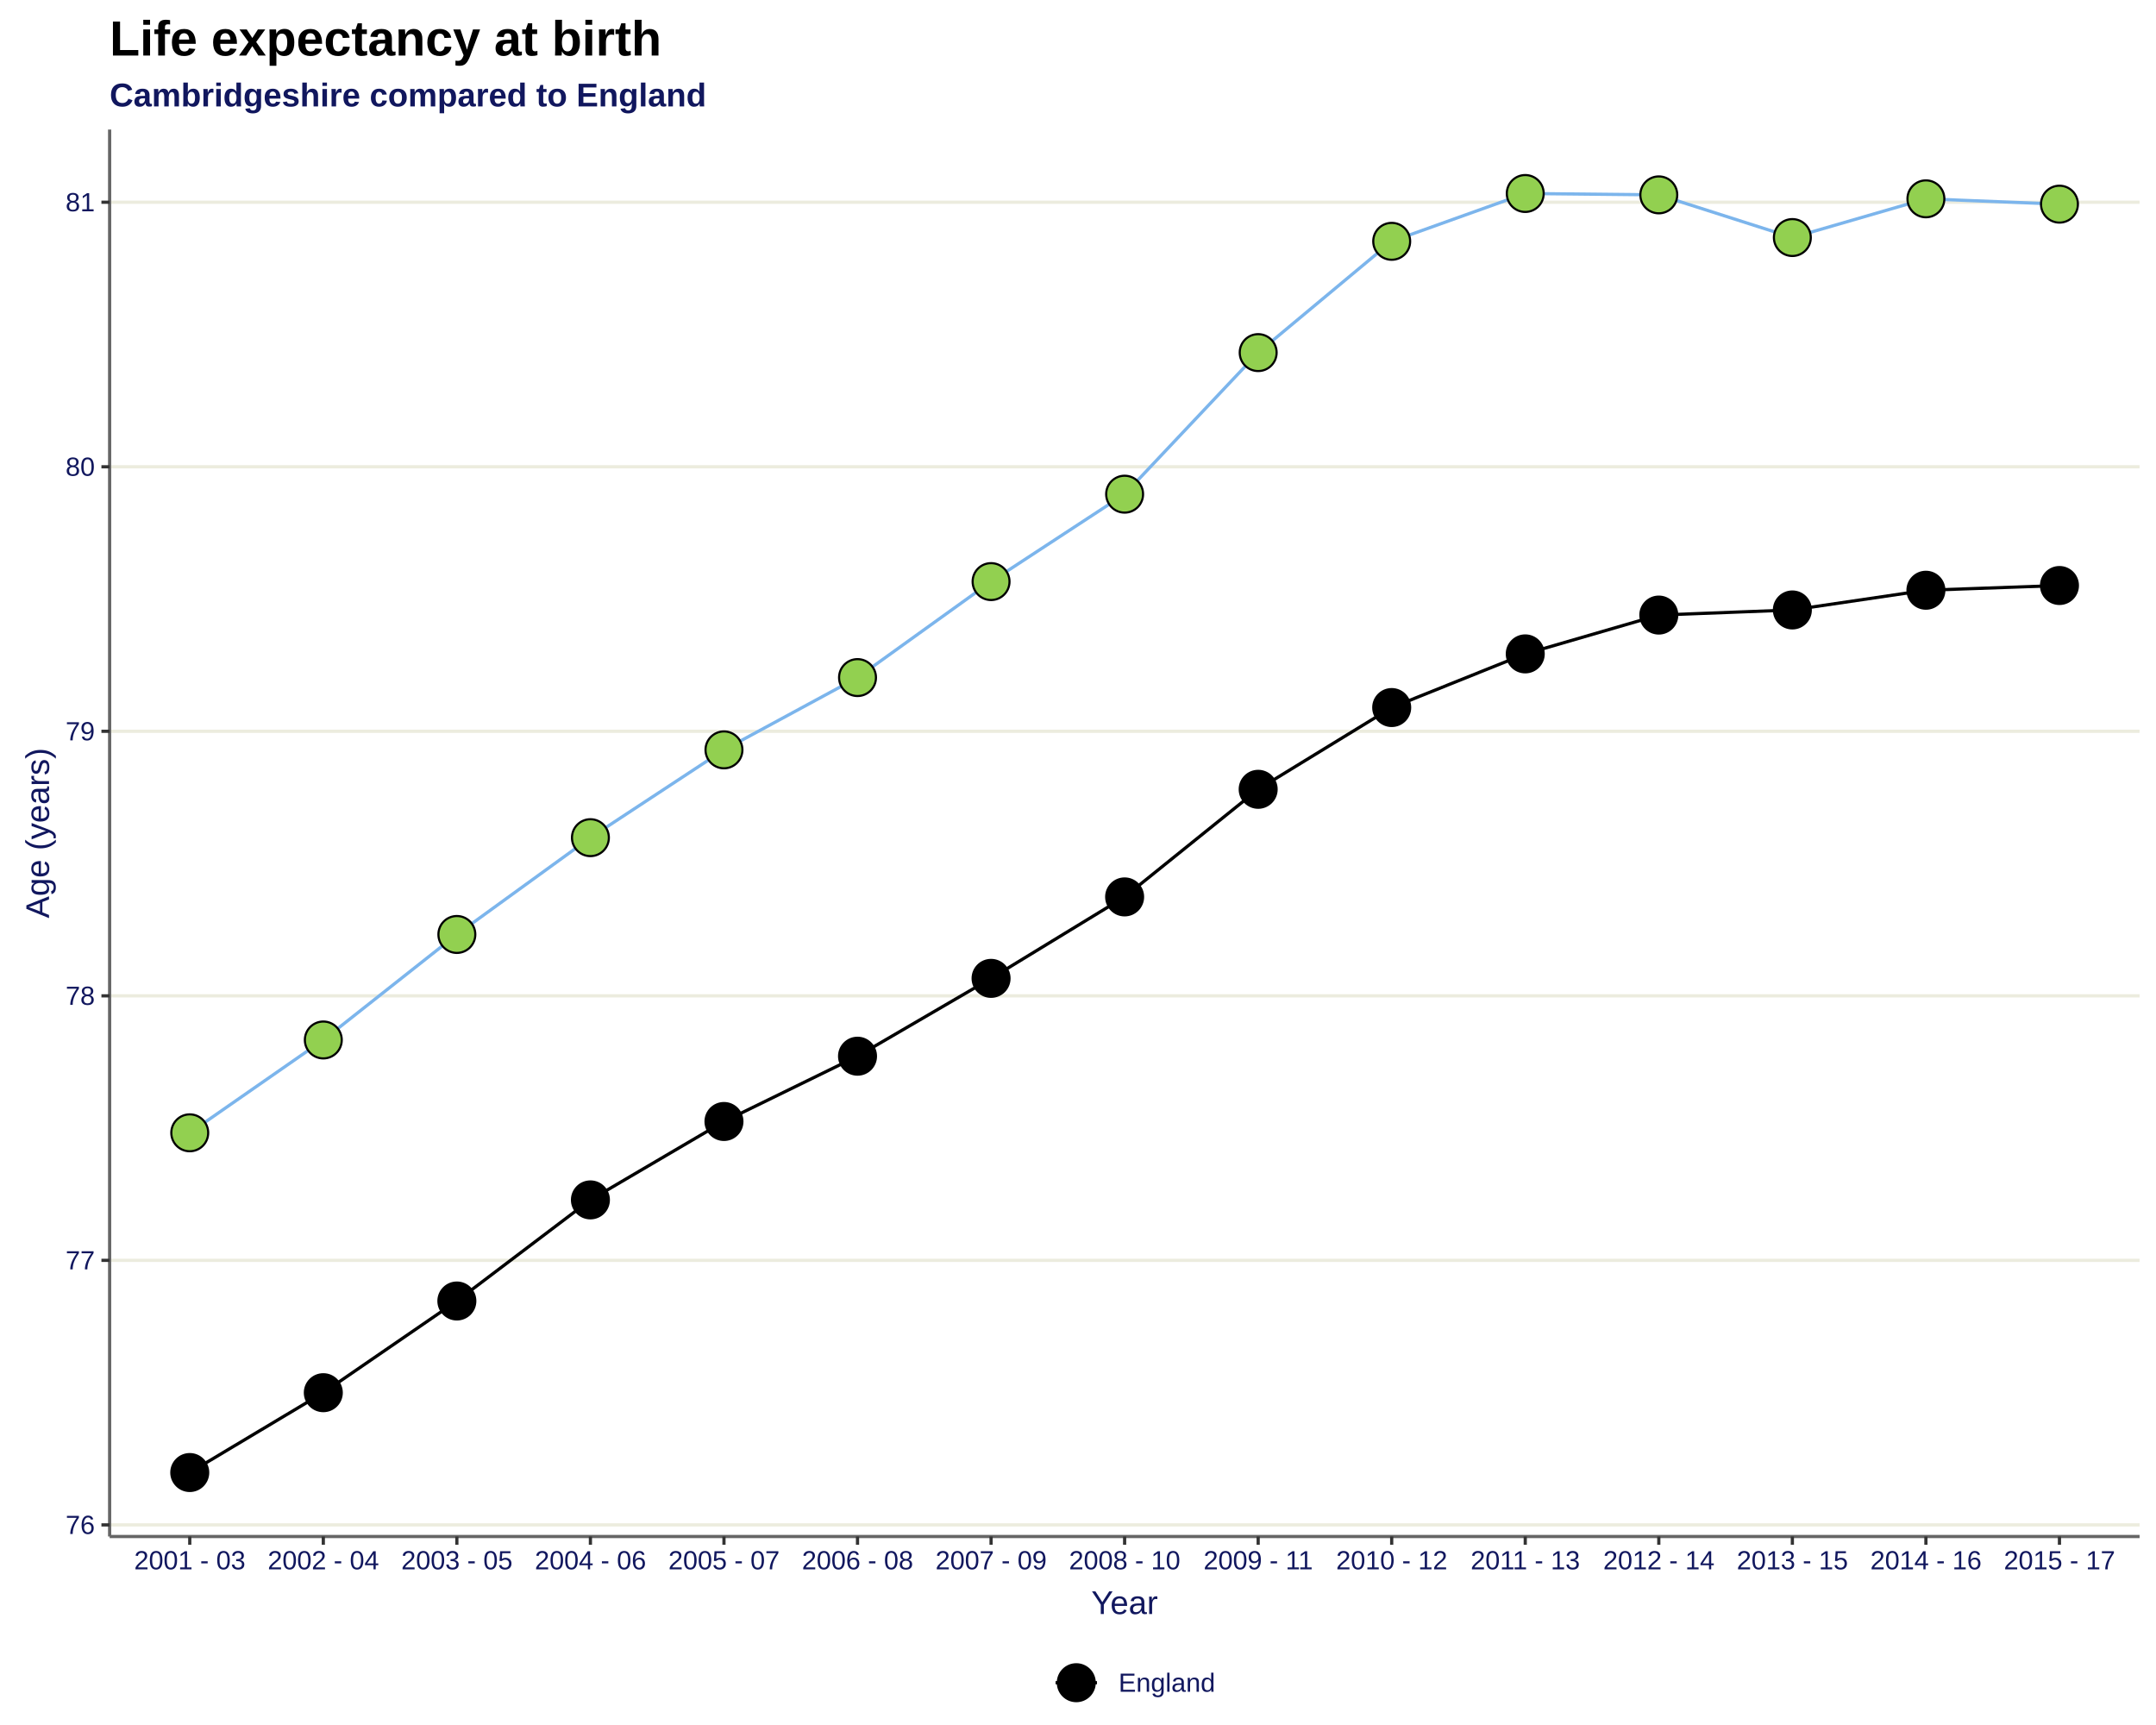
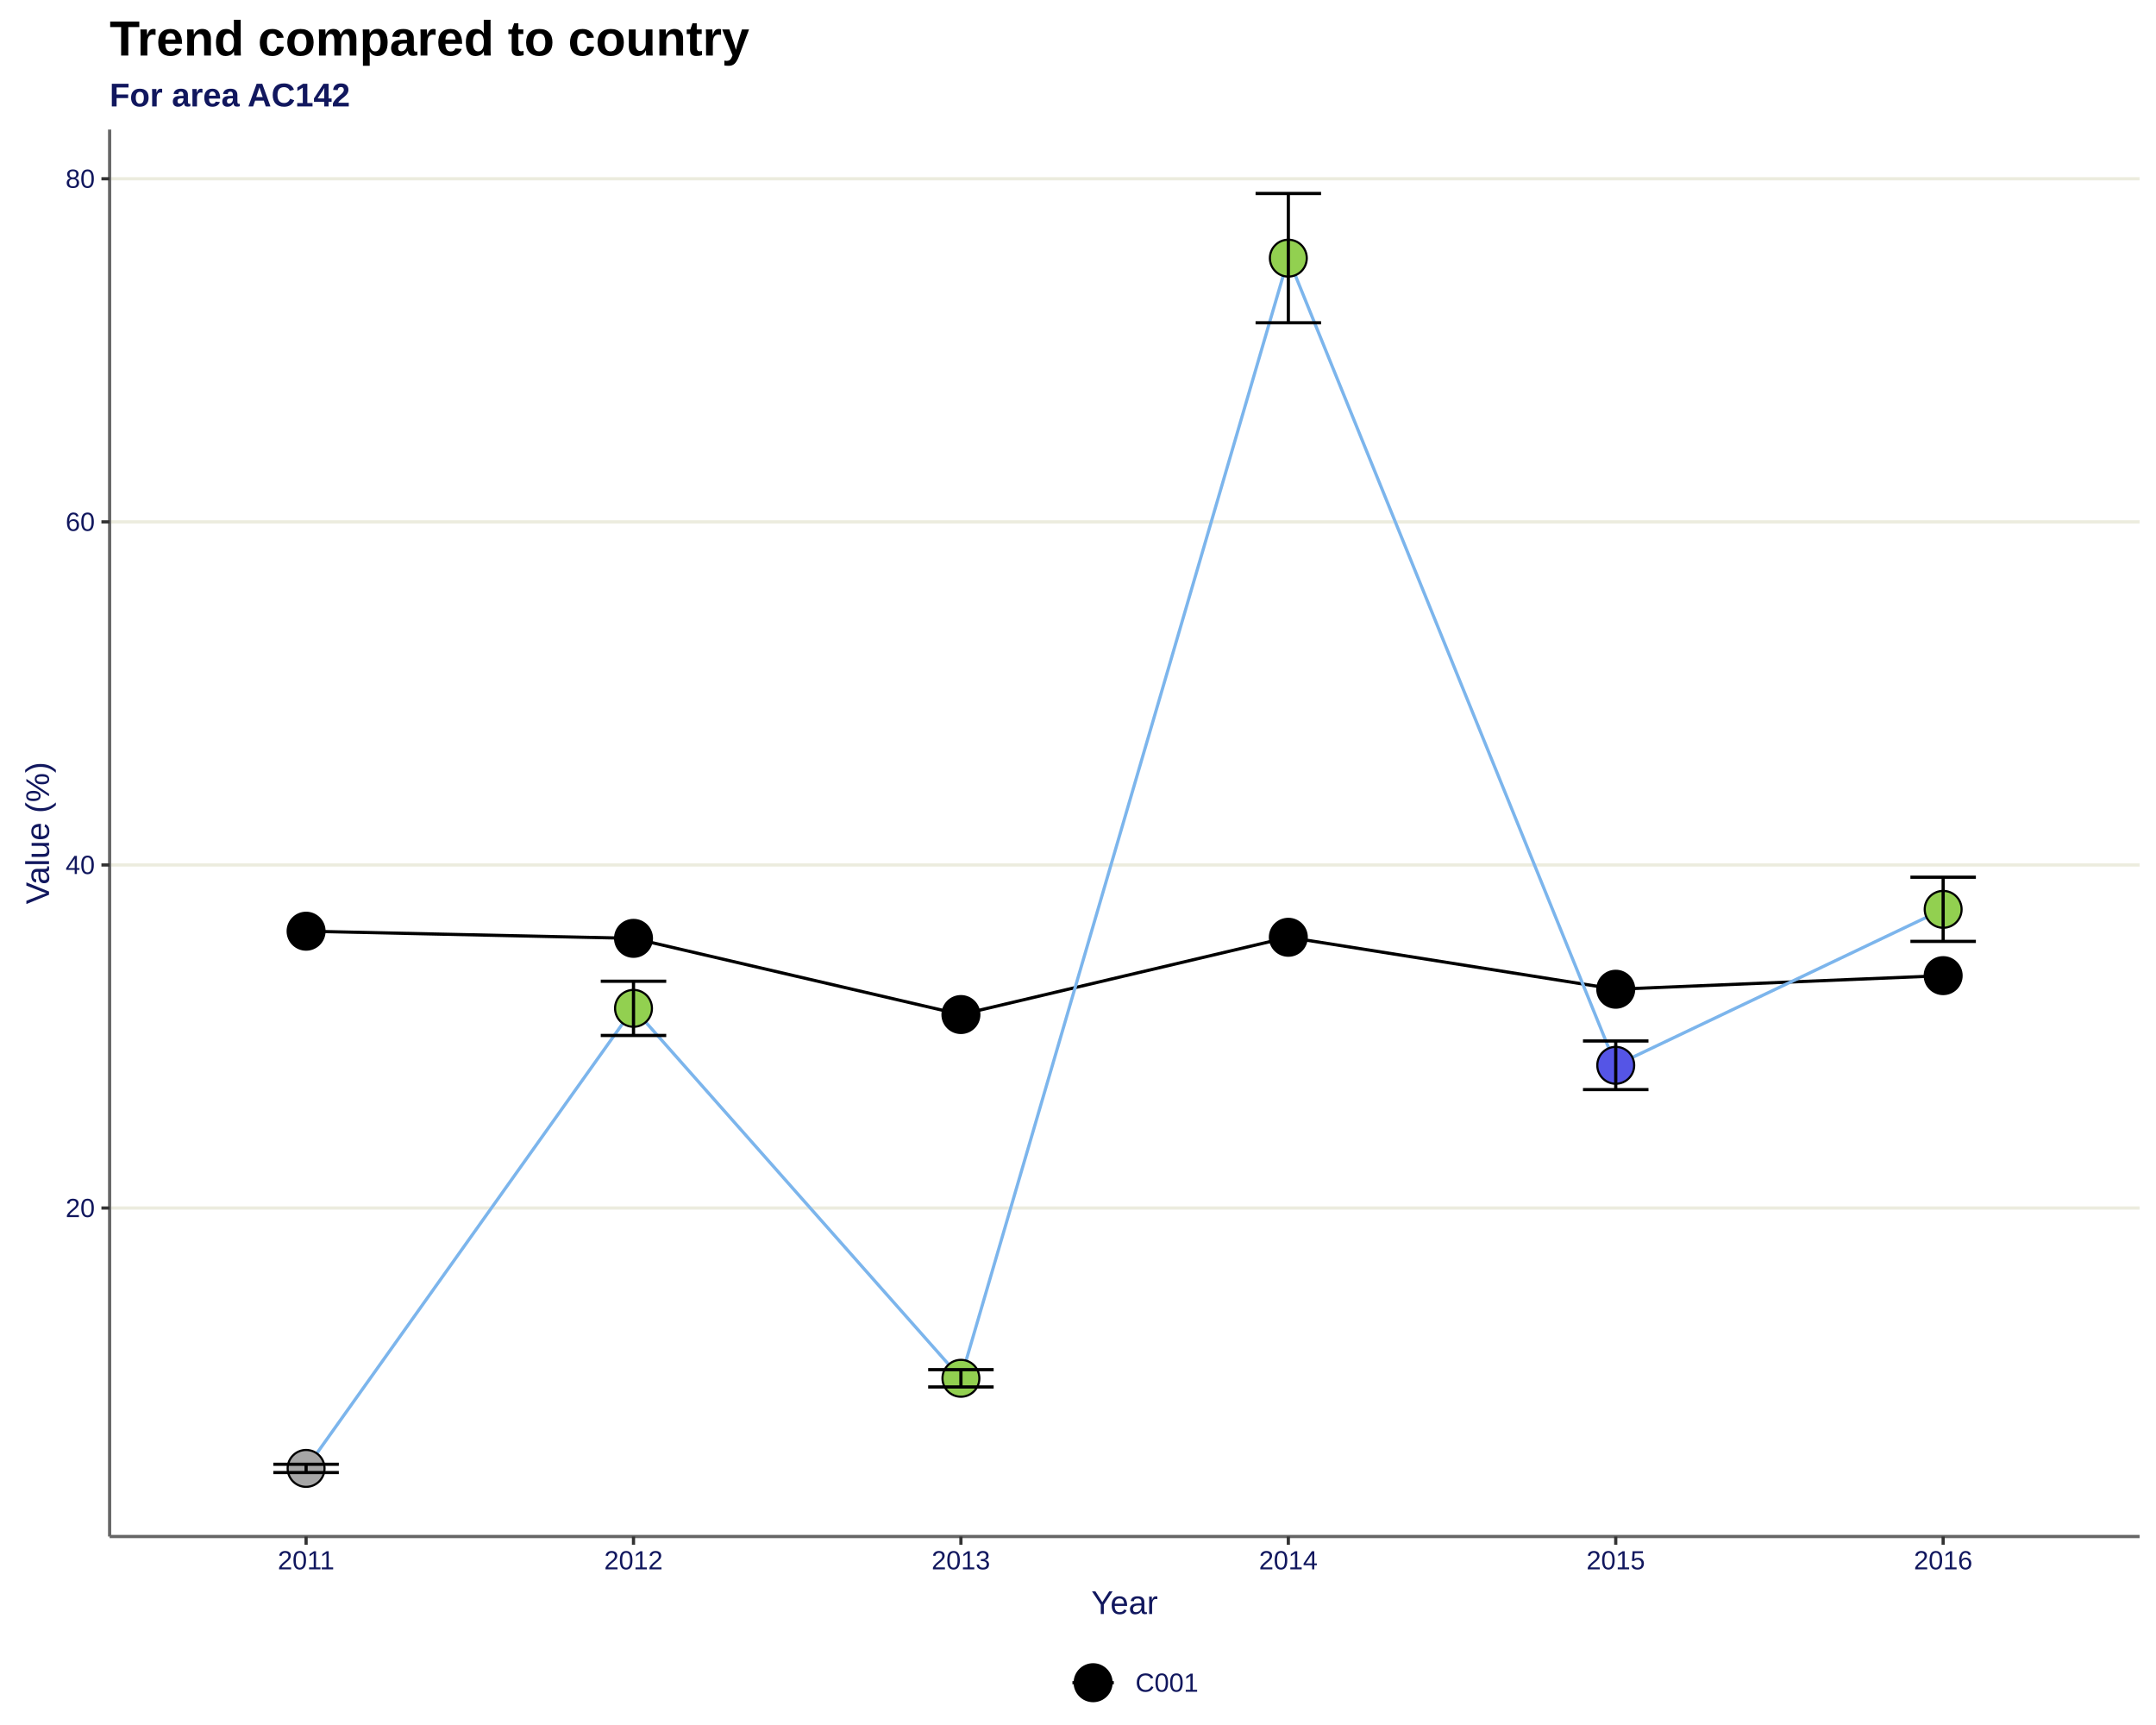
<svg xmlns="http://www.w3.org/2000/svg" viewBox="0 0 720.00 576.00">
  <defs>
    <style type="text/css">
    line, polyline, polygon, path, rect, circle {
      fill: none;
      stroke: #000000;
      stroke-linecap: round;
      stroke-linejoin: round;
      stroke-miterlimit: 10.00;
    }
  </style>
  </defs>
  <rect width="100%" height="100%" style="stroke: none; fill: #FFFFFF;" />
  <defs>
    <clipPath id="cpMzYuNjF8NzE0LjUyfDUxMy4wNnw0My4yNg==">
      <rect x="36.61" y="43.26" width="677.91" height="469.80" />
    </clipPath>
  </defs>
-   <polyline points="36.61,509.18 714.52,509.18 " style="stroke-width: 1.07; stroke: #ECECDE; stroke-linecap: butt;" clip-path="url(#cpMzYuNjF8NzE0LjUyfDUxMy4wNnw0My4yNg==)" />
-   <polyline points="36.61,420.85 714.52,420.85 " style="stroke-width: 1.07; stroke: #ECECDE; stroke-linecap: butt;" clip-path="url(#cpMzYuNjF8NzE0LjUyfDUxMy4wNnw0My4yNg==)" />
-   <polyline points="36.61,332.52 714.52,332.52 " style="stroke-width: 1.07; stroke: #ECECDE; stroke-linecap: butt;" clip-path="url(#cpMzYuNjF8NzE0LjUyfDUxMy4wNnw0My4yNg==)" />
-   <polyline points="36.61,244.19 714.52,244.19 " style="stroke-width: 1.07; stroke: #ECECDE; stroke-linecap: butt;" clip-path="url(#cpMzYuNjF8NzE0LjUyfDUxMy4wNnw0My4yNg==)" />
-   <polyline points="36.61,155.86 714.52,155.86 " style="stroke-width: 1.07; stroke: #ECECDE; stroke-linecap: butt;" clip-path="url(#cpMzYuNjF8NzE0LjUyfDUxMy4wNnw0My4yNg==)" />
-   <polyline points="36.61,67.52 714.52,67.52 " style="stroke-width: 1.07; stroke: #ECECDE; stroke-linecap: butt;" clip-path="url(#cpMzYuNjF8NzE0LjUyfDUxMy4wNnw0My4yNg==)" />
-   <polyline points="63.37,491.70 107.97,465.04 152.57,434.42 197.17,400.66 241.77,374.48 286.37,352.68 330.97,326.69 375.57,299.49 420.17,263.56 464.76,236.26 509.36,218.34 553.96,205.38 598.56,203.67 643.16,197.09 687.76,195.51 " style="stroke-width: 1.07; stroke-linecap: butt;" clip-path="url(#cpMzYuNjF8NzE0LjUyfDUxMy4wNnw0My4yNg==)" />
-   <circle cx="63.37" cy="491.70" r="4.62pt" style="stroke-width: 0.71; fill: #000000;" clip-path="url(#cpMzYuNjF8NzE0LjUyfDUxMy4wNnw0My4yNg==)" />
-   <circle cx="107.97" cy="465.04" r="4.62pt" style="stroke-width: 0.71; fill: #000000;" clip-path="url(#cpMzYuNjF8NzE0LjUyfDUxMy4wNnw0My4yNg==)" />
-   <circle cx="152.57" cy="434.42" r="4.62pt" style="stroke-width: 0.71; fill: #000000;" clip-path="url(#cpMzYuNjF8NzE0LjUyfDUxMy4wNnw0My4yNg==)" />
-   <circle cx="197.17" cy="400.66" r="4.62pt" style="stroke-width: 0.71; fill: #000000;" clip-path="url(#cpMzYuNjF8NzE0LjUyfDUxMy4wNnw0My4yNg==)" />
-   <circle cx="241.77" cy="374.48" r="4.62pt" style="stroke-width: 0.71; fill: #000000;" clip-path="url(#cpMzYuNjF8NzE0LjUyfDUxMy4wNnw0My4yNg==)" />
-   <circle cx="286.37" cy="352.68" r="4.62pt" style="stroke-width: 0.71; fill: #000000;" clip-path="url(#cpMzYuNjF8NzE0LjUyfDUxMy4wNnw0My4yNg==)" />
-   <circle cx="330.97" cy="326.69" r="4.62pt" style="stroke-width: 0.71; fill: #000000;" clip-path="url(#cpMzYuNjF8NzE0LjUyfDUxMy4wNnw0My4yNg==)" />
-   <circle cx="375.57" cy="299.49" r="4.62pt" style="stroke-width: 0.71; fill: #000000;" clip-path="url(#cpMzYuNjF8NzE0LjUyfDUxMy4wNnw0My4yNg==)" />
-   <circle cx="420.17" cy="263.56" r="4.62pt" style="stroke-width: 0.71; fill: #000000;" clip-path="url(#cpMzYuNjF8NzE0LjUyfDUxMy4wNnw0My4yNg==)" />
-   <circle cx="464.76" cy="236.26" r="4.62pt" style="stroke-width: 0.71; fill: #000000;" clip-path="url(#cpMzYuNjF8NzE0LjUyfDUxMy4wNnw0My4yNg==)" />
-   <circle cx="509.36" cy="218.34" r="4.62pt" style="stroke-width: 0.71; fill: #000000;" clip-path="url(#cpMzYuNjF8NzE0LjUyfDUxMy4wNnw0My4yNg==)" />
-   <circle cx="553.96" cy="205.38" r="4.62pt" style="stroke-width: 0.71; fill: #000000;" clip-path="url(#cpMzYuNjF8NzE0LjUyfDUxMy4wNnw0My4yNg==)" />
-   <circle cx="598.56" cy="203.67" r="4.62pt" style="stroke-width: 0.71; fill: #000000;" clip-path="url(#cpMzYuNjF8NzE0LjUyfDUxMy4wNnw0My4yNg==)" />
-   <circle cx="643.16" cy="197.09" r="4.62pt" style="stroke-width: 0.71; fill: #000000;" clip-path="url(#cpMzYuNjF8NzE0LjUyfDUxMy4wNnw0My4yNg==)" />
-   <circle cx="687.76" cy="195.51" r="4.62pt" style="stroke-width: 0.71; fill: #000000;" clip-path="url(#cpMzYuNjF8NzE0LjUyfDUxMy4wNnw0My4yNg==)" />
-   <polyline points="63.37,378.26 107.97,347.26 152.57,312.03 197.17,279.71 241.77,250.39 286.37,226.25 330.97,194.20 375.57,165.01 420.17,117.74 464.76,80.58 509.36,64.61 553.96,65.07 598.56,79.32 643.16,66.39 687.76,68.17 " style="stroke-width: 1.07; stroke: #7CB5EC; stroke-linecap: butt;" clip-path="url(#cpMzYuNjF8NzE0LjUyfDUxMy4wNnw0My4yNg==)" />
-   <circle cx="63.37" cy="378.26" r="4.62pt" style="stroke-width: 0.71; fill: #92D050;" clip-path="url(#cpMzYuNjF8NzE0LjUyfDUxMy4wNnw0My4yNg==)" />
-   <circle cx="107.97" cy="347.26" r="4.62pt" style="stroke-width: 0.71; fill: #92D050;" clip-path="url(#cpMzYuNjF8NzE0LjUyfDUxMy4wNnw0My4yNg==)" />
-   <circle cx="152.57" cy="312.03" r="4.62pt" style="stroke-width: 0.71; fill: #92D050;" clip-path="url(#cpMzYuNjF8NzE0LjUyfDUxMy4wNnw0My4yNg==)" />
-   <circle cx="197.17" cy="279.71" r="4.62pt" style="stroke-width: 0.71; fill: #92D050;" clip-path="url(#cpMzYuNjF8NzE0LjUyfDUxMy4wNnw0My4yNg==)" />
-   <circle cx="241.77" cy="250.39" r="4.62pt" style="stroke-width: 0.71; fill: #92D050;" clip-path="url(#cpMzYuNjF8NzE0LjUyfDUxMy4wNnw0My4yNg==)" />
-   <circle cx="286.37" cy="226.25" r="4.62pt" style="stroke-width: 0.71; fill: #92D050;" clip-path="url(#cpMzYuNjF8NzE0LjUyfDUxMy4wNnw0My4yNg==)" />
-   <circle cx="330.97" cy="194.20" r="4.62pt" style="stroke-width: 0.71; fill: #92D050;" clip-path="url(#cpMzYuNjF8NzE0LjUyfDUxMy4wNnw0My4yNg==)" />
-   <circle cx="375.57" cy="165.01" r="4.62pt" style="stroke-width: 0.71; fill: #92D050;" clip-path="url(#cpMzYuNjF8NzE0LjUyfDUxMy4wNnw0My4yNg==)" />
-   <circle cx="420.17" cy="117.74" r="4.62pt" style="stroke-width: 0.71; fill: #92D050;" clip-path="url(#cpMzYuNjF8NzE0LjUyfDUxMy4wNnw0My4yNg==)" />
-   <circle cx="464.76" cy="80.58" r="4.62pt" style="stroke-width: 0.71; fill: #92D050;" clip-path="url(#cpMzYuNjF8NzE0LjUyfDUxMy4wNnw0My4yNg==)" />
-   <circle cx="509.36" cy="64.61" r="4.62pt" style="stroke-width: 0.71; fill: #92D050;" clip-path="url(#cpMzYuNjF8NzE0LjUyfDUxMy4wNnw0My4yNg==)" />
-   <circle cx="553.96" cy="65.07" r="4.62pt" style="stroke-width: 0.71; fill: #92D050;" clip-path="url(#cpMzYuNjF8NzE0LjUyfDUxMy4wNnw0My4yNg==)" />
-   <circle cx="598.56" cy="79.32" r="4.62pt" style="stroke-width: 0.71; fill: #92D050;" clip-path="url(#cpMzYuNjF8NzE0LjUyfDUxMy4wNnw0My4yNg==)" />
-   <circle cx="643.16" cy="66.39" r="4.62pt" style="stroke-width: 0.71; fill: #92D050;" clip-path="url(#cpMzYuNjF8NzE0LjUyfDUxMy4wNnw0My4yNg==)" />
-   <circle cx="687.76" cy="68.17" r="4.62pt" style="stroke-width: 0.71; fill: #92D050;" clip-path="url(#cpMzYuNjF8NzE0LjUyfDUxMy4wNnw0My4yNg==)" />
+   <polyline points="36.61,403.38 714.52,403.38 " style="stroke-width: 1.07; stroke: #ECECDE; stroke-linecap: butt;" clip-path="url(#cpMzYuNjF8NzE0LjUyfDUxMy4wNnw0My4yNg==)" />
+   <polyline points="36.61,288.82 714.52,288.82 " style="stroke-width: 1.07; stroke: #ECECDE; stroke-linecap: butt;" clip-path="url(#cpMzYuNjF8NzE0LjUyfDUxMy4wNnw0My4yNg==)" />
+   <polyline points="36.61,174.26 714.52,174.26 " style="stroke-width: 1.07; stroke: #ECECDE; stroke-linecap: butt;" clip-path="url(#cpMzYuNjF8NzE0LjUyfDUxMy4wNnw0My4yNg==)" />
+   <polyline points="36.61,59.69 714.52,59.69 " style="stroke-width: 1.07; stroke: #ECECDE; stroke-linecap: butt;" clip-path="url(#cpMzYuNjF8NzE0LjUyfDUxMy4wNnw0My4yNg==)" />
+   <polyline points="102.22,310.94 211.56,313.33 320.90,338.77 430.24,312.97 539.58,330.32 648.92,325.78 " style="stroke-width: 1.07; stroke-linecap: butt;" clip-path="url(#cpMzYuNjF8NzE0LjUyfDUxMy4wNnw0My4yNg==)" />
+   <circle cx="102.22" cy="310.94" r="4.62pt" style="stroke-width: 0.71; fill: #000000;" clip-path="url(#cpMzYuNjF8NzE0LjUyfDUxMy4wNnw0My4yNg==)" />
+   <circle cx="211.56" cy="313.33" r="4.62pt" style="stroke-width: 0.71; fill: #000000;" clip-path="url(#cpMzYuNjF8NzE0LjUyfDUxMy4wNnw0My4yNg==)" />
+   <circle cx="320.90" cy="338.77" r="4.62pt" style="stroke-width: 0.71; fill: #000000;" clip-path="url(#cpMzYuNjF8NzE0LjUyfDUxMy4wNnw0My4yNg==)" />
+   <circle cx="430.24" cy="312.97" r="4.62pt" style="stroke-width: 0.71; fill: #000000;" clip-path="url(#cpMzYuNjF8NzE0LjUyfDUxMy4wNnw0My4yNg==)" />
+   <circle cx="539.58" cy="330.32" r="4.62pt" style="stroke-width: 0.71; fill: #000000;" clip-path="url(#cpMzYuNjF8NzE0LjUyfDUxMy4wNnw0My4yNg==)" />
+   <circle cx="648.92" cy="325.78" r="4.62pt" style="stroke-width: 0.71; fill: #000000;" clip-path="url(#cpMzYuNjF8NzE0LjUyfDUxMy4wNnw0My4yNg==)" />
+   <polyline points="102.22,490.32 211.56,336.70 320.90,460.23 430.24,86.20 539.58,355.72 648.92,303.64 " style="stroke-width: 1.07; stroke: #7CB5EC; stroke-linecap: butt;" clip-path="url(#cpMzYuNjF8NzE0LjUyfDUxMy4wNnw0My4yNg==)" />
+   <circle cx="102.22" cy="490.32" r="4.62pt" style="stroke-width: 0.71; fill: #A6A6A6;" clip-path="url(#cpMzYuNjF8NzE0LjUyfDUxMy4wNnw0My4yNg==)" />
+   <circle cx="211.56" cy="336.70" r="4.62pt" style="stroke-width: 0.71; fill: #92D050;" clip-path="url(#cpMzYuNjF8NzE0LjUyfDUxMy4wNnw0My4yNg==)" />
+   <circle cx="320.90" cy="460.23" r="4.62pt" style="stroke-width: 0.71; fill: #92D050;" clip-path="url(#cpMzYuNjF8NzE0LjUyfDUxMy4wNnw0My4yNg==)" />
+   <circle cx="430.24" cy="86.20" r="4.62pt" style="stroke-width: 0.71; fill: #92D050;" clip-path="url(#cpMzYuNjF8NzE0LjUyfDUxMy4wNnw0My4yNg==)" />
+   <circle cx="539.58" cy="355.72" r="4.62pt" style="stroke-width: 0.71; fill: #5555E6;" clip-path="url(#cpMzYuNjF8NzE0LjUyfDUxMy4wNnw0My4yNg==)" />
+   <circle cx="648.92" cy="303.64" r="4.62pt" style="stroke-width: 0.71; fill: #92D050;" clip-path="url(#cpMzYuNjF8NzE0LjUyfDUxMy4wNnw0My4yNg==)" />
+   <polyline points="91.28,488.94 113.15,488.94 " style="stroke-width: 1.07; stroke-linecap: butt;" clip-path="url(#cpMzYuNjF8NzE0LjUyfDUxMy4wNnw0My4yNg==)" />
+   <polyline points="102.22,488.94 102.22,491.70 " style="stroke-width: 1.07; stroke-linecap: butt;" clip-path="url(#cpMzYuNjF8NzE0LjUyfDUxMy4wNnw0My4yNg==)" />
+   <polyline points="91.28,491.70 113.15,491.70 " style="stroke-width: 1.07; stroke-linecap: butt;" clip-path="url(#cpMzYuNjF8NzE0LjUyfDUxMy4wNnw0My4yNg==)" />
+   <polyline points="200.62,327.64 222.49,327.64 " style="stroke-width: 1.07; stroke-linecap: butt;" clip-path="url(#cpMzYuNjF8NzE0LjUyfDUxMy4wNnw0My4yNg==)" />
+   <polyline points="211.56,327.64 211.56,345.76 " style="stroke-width: 1.07; stroke-linecap: butt;" clip-path="url(#cpMzYuNjF8NzE0LjUyfDUxMy4wNnw0My4yNg==)" />
+   <polyline points="200.62,345.76 222.49,345.76 " style="stroke-width: 1.07; stroke-linecap: butt;" clip-path="url(#cpMzYuNjF8NzE0LjUyfDUxMy4wNnw0My4yNg==)" />
+   <polyline points="309.96,457.35 331.83,457.35 " style="stroke-width: 1.07; stroke-linecap: butt;" clip-path="url(#cpMzYuNjF8NzE0LjUyfDUxMy4wNnw0My4yNg==)" />
+   <polyline points="320.90,457.35 320.90,463.12 " style="stroke-width: 1.07; stroke-linecap: butt;" clip-path="url(#cpMzYuNjF8NzE0LjUyfDUxMy4wNnw0My4yNg==)" />
+   <polyline points="309.96,463.12 331.83,463.12 " style="stroke-width: 1.07; stroke-linecap: butt;" clip-path="url(#cpMzYuNjF8NzE0LjUyfDUxMy4wNnw0My4yNg==)" />
+   <polyline points="419.30,64.61 441.17,64.61 " style="stroke-width: 1.07; stroke-linecap: butt;" clip-path="url(#cpMzYuNjF8NzE0LjUyfDUxMy4wNnw0My4yNg==)" />
+   <polyline points="430.24,64.61 430.24,107.78 " style="stroke-width: 1.07; stroke-linecap: butt;" clip-path="url(#cpMzYuNjF8NzE0LjUyfDUxMy4wNnw0My4yNg==)" />
+   <polyline points="419.30,107.78 441.17,107.78 " style="stroke-width: 1.07; stroke-linecap: butt;" clip-path="url(#cpMzYuNjF8NzE0LjUyfDUxMy4wNnw0My4yNg==)" />
+   <polyline points="528.64,347.60 550.51,347.60 " style="stroke-width: 1.07; stroke-linecap: butt;" clip-path="url(#cpMzYuNjF8NzE0LjUyfDUxMy4wNnw0My4yNg==)" />
+   <polyline points="539.58,347.60 539.58,363.83 " style="stroke-width: 1.07; stroke-linecap: butt;" clip-path="url(#cpMzYuNjF8NzE0LjUyfDUxMy4wNnw0My4yNg==)" />
+   <polyline points="528.64,363.83 550.51,363.83 " style="stroke-width: 1.07; stroke-linecap: butt;" clip-path="url(#cpMzYuNjF8NzE0LjUyfDUxMy4wNnw0My4yNg==)" />
+   <polyline points="637.98,292.92 659.85,292.92 " style="stroke-width: 1.07; stroke-linecap: butt;" clip-path="url(#cpMzYuNjF8NzE0LjUyfDUxMy4wNnw0My4yNg==)" />
+   <polyline points="648.92,292.92 648.92,314.35 " style="stroke-width: 1.07; stroke-linecap: butt;" clip-path="url(#cpMzYuNjF8NzE0LjUyfDUxMy4wNnw0My4yNg==)" />
+   <polyline points="637.98,314.35 659.85,314.35 " style="stroke-width: 1.07; stroke-linecap: butt;" clip-path="url(#cpMzYuNjF8NzE0LjUyfDUxMy4wNnw0My4yNg==)" />
  <defs>
    <clipPath id="cpMC4wMHw3MjAuMDB8NTc2LjAwfDAuMDA=">
      <rect x="0.00" y="0.00" width="720.00" height="576.00" />
    </clipPath>
  </defs>
  <polyline points="36.61,513.06 36.61,43.26 " style="stroke-width: 1.07; stroke: #666666; stroke-linecap: butt;" clip-path="url(#cpMC4wMHw3MjAuMDB8NTc2LjAwfDAuMDA=)" />
  <g clip-path="url(#cpMC4wMHw3MjAuMDB8NTc2LjAwfDAuMDA=)">
-     <text x="21.90" y="512.21" style="font-size: 8.80px; fill: #11175E; font-family: Liberation Sans;" textLength="9.78px" lengthAdjust="spacingAndGlyphs">76</text>
+     <text x="21.90" y="406.40" style="font-size: 8.80px; fill: #11175E; font-family: Liberation Sans;" textLength="9.78px" lengthAdjust="spacingAndGlyphs">20</text>
  </g>
  <g clip-path="url(#cpMC4wMHw3MjAuMDB8NTc2LjAwfDAuMDA=)">
-     <text x="21.90" y="423.87" style="font-size: 8.80px; fill: #11175E; font-family: Liberation Sans;" textLength="9.78px" lengthAdjust="spacingAndGlyphs">77</text>
+     <text x="21.90" y="291.84" style="font-size: 8.80px; fill: #11175E; font-family: Liberation Sans;" textLength="9.78px" lengthAdjust="spacingAndGlyphs">40</text>
  </g>
  <g clip-path="url(#cpMC4wMHw3MjAuMDB8NTc2LjAwfDAuMDA=)">
-     <text x="21.90" y="335.54" style="font-size: 8.80px; fill: #11175E; font-family: Liberation Sans;" textLength="9.78px" lengthAdjust="spacingAndGlyphs">78</text>
+     <text x="21.90" y="177.28" style="font-size: 8.80px; fill: #11175E; font-family: Liberation Sans;" textLength="9.78px" lengthAdjust="spacingAndGlyphs">60</text>
  </g>
  <g clip-path="url(#cpMC4wMHw3MjAuMDB8NTc2LjAwfDAuMDA=)">
-     <text x="21.90" y="247.21" style="font-size: 8.80px; fill: #11175E; font-family: Liberation Sans;" textLength="9.78px" lengthAdjust="spacingAndGlyphs">79</text>
+     <text x="21.90" y="62.72" style="font-size: 8.80px; fill: #11175E; font-family: Liberation Sans;" textLength="9.78px" lengthAdjust="spacingAndGlyphs">80</text>
+   </g>
+   <polyline points="33.87,403.38 36.61,403.38 " style="stroke-width: 1.07; stroke: #333333; stroke-linecap: butt;" clip-path="url(#cpMC4wMHw3MjAuMDB8NTc2LjAwfDAuMDA=)" />
+   <polyline points="33.87,288.82 36.61,288.82 " style="stroke-width: 1.07; stroke: #333333; stroke-linecap: butt;" clip-path="url(#cpMC4wMHw3MjAuMDB8NTc2LjAwfDAuMDA=)" />
+   <polyline points="33.87,174.26 36.61,174.26 " style="stroke-width: 1.07; stroke: #333333; stroke-linecap: butt;" clip-path="url(#cpMC4wMHw3MjAuMDB8NTc2LjAwfDAuMDA=)" />
+   <polyline points="33.87,59.69 36.61,59.69 " style="stroke-width: 1.07; stroke: #333333; stroke-linecap: butt;" clip-path="url(#cpMC4wMHw3MjAuMDB8NTc2LjAwfDAuMDA=)" />
+   <polyline points="36.61,513.06 714.52,513.06 " style="stroke-width: 1.07; stroke: #666666; stroke-linecap: butt;" clip-path="url(#cpMC4wMHw3MjAuMDB8NTc2LjAwfDAuMDA=)" />
+   <polyline points="102.22,515.80 102.22,513.06 " style="stroke-width: 1.07; stroke: #333333; stroke-linecap: butt;" clip-path="url(#cpMC4wMHw3MjAuMDB8NTc2LjAwfDAuMDA=)" />
+   <polyline points="211.56,515.80 211.56,513.06 " style="stroke-width: 1.07; stroke: #333333; stroke-linecap: butt;" clip-path="url(#cpMC4wMHw3MjAuMDB8NTc2LjAwfDAuMDA=)" />
+   <polyline points="320.90,515.80 320.90,513.06 " style="stroke-width: 1.07; stroke: #333333; stroke-linecap: butt;" clip-path="url(#cpMC4wMHw3MjAuMDB8NTc2LjAwfDAuMDA=)" />
+   <polyline points="430.24,515.80 430.24,513.06 " style="stroke-width: 1.07; stroke: #333333; stroke-linecap: butt;" clip-path="url(#cpMC4wMHw3MjAuMDB8NTc2LjAwfDAuMDA=)" />
+   <polyline points="539.58,515.80 539.58,513.06 " style="stroke-width: 1.07; stroke: #333333; stroke-linecap: butt;" clip-path="url(#cpMC4wMHw3MjAuMDB8NTc2LjAwfDAuMDA=)" />
+   <polyline points="648.92,515.80 648.92,513.06 " style="stroke-width: 1.07; stroke: #333333; stroke-linecap: butt;" clip-path="url(#cpMC4wMHw3MjAuMDB8NTc2LjAwfDAuMDA=)" />
+   <g clip-path="url(#cpMC4wMHw3MjAuMDB8NTc2LjAwfDAuMDA=)">
+     <text x="92.76" y="524.03" style="font-size: 8.80px; fill: #11175E; font-family: Liberation Sans;" textLength="18.91px" lengthAdjust="spacingAndGlyphs">2011</text>
  </g>
  <g clip-path="url(#cpMC4wMHw3MjAuMDB8NTc2LjAwfDAuMDA=)">
-     <text x="21.90" y="158.88" style="font-size: 8.80px; fill: #11175E; font-family: Liberation Sans;" textLength="9.78px" lengthAdjust="spacingAndGlyphs">80</text>
+     <text x="201.77" y="524.03" style="font-size: 8.80px; fill: #11175E; font-family: Liberation Sans;" textLength="19.56px" lengthAdjust="spacingAndGlyphs">2012</text>
  </g>
  <g clip-path="url(#cpMC4wMHw3MjAuMDB8NTc2LjAwfDAuMDA=)">
-     <text x="21.90" y="70.55" style="font-size: 8.80px; fill: #11175E; font-family: Liberation Sans;" textLength="9.78px" lengthAdjust="spacingAndGlyphs">81</text>
-   </g>
-   <polyline points="33.87,509.18 36.61,509.18 " style="stroke-width: 1.07; stroke: #333333; stroke-linecap: butt;" clip-path="url(#cpMC4wMHw3MjAuMDB8NTc2LjAwfDAuMDA=)" />
-   <polyline points="33.87,420.85 36.61,420.85 " style="stroke-width: 1.07; stroke: #333333; stroke-linecap: butt;" clip-path="url(#cpMC4wMHw3MjAuMDB8NTc2LjAwfDAuMDA=)" />
-   <polyline points="33.87,332.52 36.61,332.52 " style="stroke-width: 1.07; stroke: #333333; stroke-linecap: butt;" clip-path="url(#cpMC4wMHw3MjAuMDB8NTc2LjAwfDAuMDA=)" />
-   <polyline points="33.87,244.19 36.61,244.19 " style="stroke-width: 1.07; stroke: #333333; stroke-linecap: butt;" clip-path="url(#cpMC4wMHw3MjAuMDB8NTc2LjAwfDAuMDA=)" />
-   <polyline points="33.87,155.86 36.61,155.86 " style="stroke-width: 1.07; stroke: #333333; stroke-linecap: butt;" clip-path="url(#cpMC4wMHw3MjAuMDB8NTc2LjAwfDAuMDA=)" />
-   <polyline points="33.87,67.52 36.61,67.52 " style="stroke-width: 1.07; stroke: #333333; stroke-linecap: butt;" clip-path="url(#cpMC4wMHw3MjAuMDB8NTc2LjAwfDAuMDA=)" />
-   <polyline points="36.61,513.06 714.52,513.06 " style="stroke-width: 1.07; stroke: #666666; stroke-linecap: butt;" clip-path="url(#cpMC4wMHw3MjAuMDB8NTc2LjAwfDAuMDA=)" />
-   <polyline points="63.37,515.80 63.37,513.06 " style="stroke-width: 1.07; stroke: #333333; stroke-linecap: butt;" clip-path="url(#cpMC4wMHw3MjAuMDB8NTc2LjAwfDAuMDA=)" />
-   <polyline points="107.97,515.80 107.97,513.06 " style="stroke-width: 1.07; stroke: #333333; stroke-linecap: butt;" clip-path="url(#cpMC4wMHw3MjAuMDB8NTc2LjAwfDAuMDA=)" />
-   <polyline points="152.57,515.80 152.57,513.06 " style="stroke-width: 1.07; stroke: #333333; stroke-linecap: butt;" clip-path="url(#cpMC4wMHw3MjAuMDB8NTc2LjAwfDAuMDA=)" />
-   <polyline points="197.17,515.80 197.17,513.06 " style="stroke-width: 1.07; stroke: #333333; stroke-linecap: butt;" clip-path="url(#cpMC4wMHw3MjAuMDB8NTc2LjAwfDAuMDA=)" />
-   <polyline points="241.77,515.80 241.77,513.06 " style="stroke-width: 1.07; stroke: #333333; stroke-linecap: butt;" clip-path="url(#cpMC4wMHw3MjAuMDB8NTc2LjAwfDAuMDA=)" />
-   <polyline points="286.37,515.80 286.37,513.06 " style="stroke-width: 1.07; stroke: #333333; stroke-linecap: butt;" clip-path="url(#cpMC4wMHw3MjAuMDB8NTc2LjAwfDAuMDA=)" />
-   <polyline points="330.97,515.80 330.97,513.06 " style="stroke-width: 1.07; stroke: #333333; stroke-linecap: butt;" clip-path="url(#cpMC4wMHw3MjAuMDB8NTc2LjAwfDAuMDA=)" />
-   <polyline points="375.57,515.80 375.57,513.06 " style="stroke-width: 1.07; stroke: #333333; stroke-linecap: butt;" clip-path="url(#cpMC4wMHw3MjAuMDB8NTc2LjAwfDAuMDA=)" />
-   <polyline points="420.17,515.80 420.17,513.06 " style="stroke-width: 1.07; stroke: #333333; stroke-linecap: butt;" clip-path="url(#cpMC4wMHw3MjAuMDB8NTc2LjAwfDAuMDA=)" />
-   <polyline points="464.76,515.80 464.76,513.06 " style="stroke-width: 1.07; stroke: #333333; stroke-linecap: butt;" clip-path="url(#cpMC4wMHw3MjAuMDB8NTc2LjAwfDAuMDA=)" />
-   <polyline points="509.36,515.80 509.36,513.06 " style="stroke-width: 1.07; stroke: #333333; stroke-linecap: butt;" clip-path="url(#cpMC4wMHw3MjAuMDB8NTc2LjAwfDAuMDA=)" />
-   <polyline points="553.96,515.80 553.96,513.06 " style="stroke-width: 1.07; stroke: #333333; stroke-linecap: butt;" clip-path="url(#cpMC4wMHw3MjAuMDB8NTc2LjAwfDAuMDA=)" />
-   <polyline points="598.56,515.80 598.56,513.06 " style="stroke-width: 1.07; stroke: #333333; stroke-linecap: butt;" clip-path="url(#cpMC4wMHw3MjAuMDB8NTc2LjAwfDAuMDA=)" />
-   <polyline points="643.16,515.80 643.16,513.06 " style="stroke-width: 1.07; stroke: #333333; stroke-linecap: butt;" clip-path="url(#cpMC4wMHw3MjAuMDB8NTc2LjAwfDAuMDA=)" />
-   <polyline points="687.76,515.80 687.76,513.06 " style="stroke-width: 1.07; stroke: #333333; stroke-linecap: butt;" clip-path="url(#cpMC4wMHw3MjAuMDB8NTc2LjAwfDAuMDA=)" />
-   <g clip-path="url(#cpMC4wMHw3MjAuMDB8NTc2LjAwfDAuMDA=)">
-     <text x="44.80" y="524.03" style="font-size: 8.80px; fill: #11175E; font-family: Liberation Sans;" textLength="37.14px" lengthAdjust="spacingAndGlyphs">2001 - 03</text>
+     <text x="311.11" y="524.03" style="font-size: 8.80px; fill: #11175E; font-family: Liberation Sans;" textLength="19.56px" lengthAdjust="spacingAndGlyphs">2013</text>
  </g>
  <g clip-path="url(#cpMC4wMHw3MjAuMDB8NTc2LjAwfDAuMDA=)">
-     <text x="89.40" y="524.03" style="font-size: 8.80px; fill: #11175E; font-family: Liberation Sans;" textLength="37.14px" lengthAdjust="spacingAndGlyphs">2002 - 04</text>
+     <text x="420.45" y="524.03" style="font-size: 8.80px; fill: #11175E; font-family: Liberation Sans;" textLength="19.56px" lengthAdjust="spacingAndGlyphs">2014</text>
  </g>
  <g clip-path="url(#cpMC4wMHw3MjAuMDB8NTc2LjAwfDAuMDA=)">
-     <text x="134.00" y="524.03" style="font-size: 8.80px; fill: #11175E; font-family: Liberation Sans;" textLength="37.14px" lengthAdjust="spacingAndGlyphs">2003 - 05</text>
+     <text x="529.79" y="524.03" style="font-size: 8.80px; fill: #11175E; font-family: Liberation Sans;" textLength="19.56px" lengthAdjust="spacingAndGlyphs">2015</text>
  </g>
  <g clip-path="url(#cpMC4wMHw3MjAuMDB8NTc2LjAwfDAuMDA=)">
-     <text x="178.60" y="524.03" style="font-size: 8.80px; fill: #11175E; font-family: Liberation Sans;" textLength="37.14px" lengthAdjust="spacingAndGlyphs">2004 - 06</text>
-   </g>
-   <g clip-path="url(#cpMC4wMHw3MjAuMDB8NTc2LjAwfDAuMDA=)">
-     <text x="223.20" y="524.03" style="font-size: 8.80px; fill: #11175E; font-family: Liberation Sans;" textLength="37.14px" lengthAdjust="spacingAndGlyphs">2005 - 07</text>
-   </g>
-   <g clip-path="url(#cpMC4wMHw3MjAuMDB8NTc2LjAwfDAuMDA=)">
-     <text x="267.80" y="524.03" style="font-size: 8.80px; fill: #11175E; font-family: Liberation Sans;" textLength="37.14px" lengthAdjust="spacingAndGlyphs">2006 - 08</text>
-   </g>
-   <g clip-path="url(#cpMC4wMHw3MjAuMDB8NTc2LjAwfDAuMDA=)">
-     <text x="312.40" y="524.03" style="font-size: 8.80px; fill: #11175E; font-family: Liberation Sans;" textLength="37.14px" lengthAdjust="spacingAndGlyphs">2007 - 09</text>
-   </g>
-   <g clip-path="url(#cpMC4wMHw3MjAuMDB8NTc2LjAwfDAuMDA=)">
-     <text x="357.00" y="524.03" style="font-size: 8.80px; fill: #11175E; font-family: Liberation Sans;" textLength="37.14px" lengthAdjust="spacingAndGlyphs">2008 - 10</text>
-   </g>
-   <g clip-path="url(#cpMC4wMHw3MjAuMDB8NTc2LjAwfDAuMDA=)">
-     <text x="401.92" y="524.03" style="font-size: 8.80px; fill: #11175E; font-family: Liberation Sans;" textLength="36.48px" lengthAdjust="spacingAndGlyphs">2009 - 11</text>
-   </g>
-   <g clip-path="url(#cpMC4wMHw3MjAuMDB8NTc2LjAwfDAuMDA=)">
-     <text x="446.19" y="524.03" style="font-size: 8.80px; fill: #11175E; font-family: Liberation Sans;" textLength="37.14px" lengthAdjust="spacingAndGlyphs">2010 - 12</text>
-   </g>
-   <g clip-path="url(#cpMC4wMHw3MjAuMDB8NTc2LjAwfDAuMDA=)">
-     <text x="491.12" y="524.03" style="font-size: 8.80px; fill: #11175E; font-family: Liberation Sans;" textLength="36.48px" lengthAdjust="spacingAndGlyphs">2011 - 13</text>
-   </g>
-   <g clip-path="url(#cpMC4wMHw3MjAuMDB8NTc2LjAwfDAuMDA=)">
-     <text x="535.39" y="524.03" style="font-size: 8.80px; fill: #11175E; font-family: Liberation Sans;" textLength="37.14px" lengthAdjust="spacingAndGlyphs">2012 - 14</text>
-   </g>
-   <g clip-path="url(#cpMC4wMHw3MjAuMDB8NTc2LjAwfDAuMDA=)">
-     <text x="579.99" y="524.03" style="font-size: 8.80px; fill: #11175E; font-family: Liberation Sans;" textLength="37.14px" lengthAdjust="spacingAndGlyphs">2013 - 15</text>
-   </g>
-   <g clip-path="url(#cpMC4wMHw3MjAuMDB8NTc2LjAwfDAuMDA=)">
-     <text x="624.59" y="524.03" style="font-size: 8.80px; fill: #11175E; font-family: Liberation Sans;" textLength="37.14px" lengthAdjust="spacingAndGlyphs">2014 - 16</text>
-   </g>
-   <g clip-path="url(#cpMC4wMHw3MjAuMDB8NTc2LjAwfDAuMDA=)">
-     <text x="669.19" y="524.03" style="font-size: 8.80px; fill: #11175E; font-family: Liberation Sans;" textLength="37.14px" lengthAdjust="spacingAndGlyphs">2015 - 17</text>
+     <text x="639.14" y="524.03" style="font-size: 8.80px; fill: #11175E; font-family: Liberation Sans;" textLength="19.56px" lengthAdjust="spacingAndGlyphs">2016</text>
  </g>
  <g clip-path="url(#cpMC4wMHw3MjAuMDB8NTc2LjAwfDAuMDA=)">
    <text x="364.45" y="538.95" style="font-size: 11.00px; fill: #11175E; font-family: Liberation Sans;" textLength="22.23px" lengthAdjust="spacingAndGlyphs">Year</text>
  </g>
  <g clip-path="url(#cpMC4wMHw3MjAuMDB8NTc2LjAwfDAuMDA=)">
-     <text transform="translate(16.37,306.59) rotate(-90)" style="font-size: 11.00px; fill: #11175E; font-family: Liberation Sans;" textLength="56.88px" lengthAdjust="spacingAndGlyphs">Age (years)</text>
+     <text transform="translate(16.37,301.91) rotate(-90)" style="font-size: 11.00px; fill: #11175E; font-family: Liberation Sans;" textLength="47.50px" lengthAdjust="spacingAndGlyphs">Value (%)</text>
  </g>
-   <rect x="345.31" y="553.24" width="60.52" height="17.28" style="stroke-width: 1.07; stroke: none; fill: #FFFFFF;" clip-path="url(#cpMC4wMHw3MjAuMDB8NTc2LjAwfDAuMDA=)" />
-   <rect x="350.79" y="553.24" width="17.28" height="17.28" style="stroke-width: 1.07; stroke: #FFFFFF;" clip-path="url(#cpMC4wMHw3MjAuMDB8NTc2LjAwfDAuMDA=)" />
-   <line x1="352.51" y1="561.88" x2="366.34" y2="561.88" style="stroke-width: 1.07; stroke-linecap: butt;" clip-path="url(#cpMC4wMHw3MjAuMDB8NTc2LjAwfDAuMDA=)" />
-   <circle cx="359.43" cy="561.88" r="4.62pt" style="stroke-width: 0.71; fill: #000000;" clip-path="url(#cpMC4wMHw3MjAuMDB8NTc2LjAwfDAuMDA=)" />
+   <rect x="350.93" y="553.24" width="49.27" height="17.28" style="stroke-width: 1.07; stroke: none; fill: #FFFFFF;" clip-path="url(#cpMC4wMHw3MjAuMDB8NTc2LjAwfDAuMDA=)" />
+   <rect x="356.41" y="553.24" width="17.28" height="17.28" style="stroke-width: 1.07; stroke: #FFFFFF;" clip-path="url(#cpMC4wMHw3MjAuMDB8NTc2LjAwfDAuMDA=)" />
+   <line x1="358.14" y1="561.88" x2="371.96" y2="561.88" style="stroke-width: 1.07; stroke-linecap: butt;" clip-path="url(#cpMC4wMHw3MjAuMDB8NTc2LjAwfDAuMDA=)" />
+   <circle cx="365.05" cy="561.88" r="4.62pt" style="stroke-width: 0.71; fill: #000000;" clip-path="url(#cpMC4wMHw3MjAuMDB8NTc2LjAwfDAuMDA=)" />
  <g clip-path="url(#cpMC4wMHw3MjAuMDB8NTc2LjAwfDAuMDA=)">
-     <text x="373.54" y="564.90" style="font-size: 8.80px; fill: #11175E; font-family: Liberation Sans;" textLength="32.28px" lengthAdjust="spacingAndGlyphs">England</text>
+     <text x="379.17" y="564.90" style="font-size: 8.80px; fill: #11175E; font-family: Liberation Sans;" textLength="21.03px" lengthAdjust="spacingAndGlyphs">C001</text>
  </g>
  <g clip-path="url(#cpMC4wMHw3MjAuMDB8NTc2LjAwfDAuMDA=)">
-     <text x="36.61" y="35.54" style="font-size: 11.00px; font-weight: bold; fill: #11175E; font-family: Liberation Sans;" textLength="199.34px" lengthAdjust="spacingAndGlyphs">Cambridgeshire compared to England</text>
+     <text x="36.61" y="35.54" style="font-size: 11.00px; font-weight: bold; fill: #11175E; font-family: Liberation Sans;" textLength="80.34px" lengthAdjust="spacingAndGlyphs">For area AC142</text>
  </g>
  <g clip-path="url(#cpMC4wMHw3MjAuMDB8NTc2LjAwfDAuMDA=)">
-     <text x="36.61" y="18.55" style="font-size: 16.50px; font-weight: bold; font-family: Liberation Sans;" textLength="184.25px" lengthAdjust="spacingAndGlyphs">Life expectancy at birth</text>
+     <text x="36.61" y="18.55" style="font-size: 16.50px; font-weight: bold; font-family: Liberation Sans;" textLength="213.58px" lengthAdjust="spacingAndGlyphs">Trend compared to country</text>
  </g>
</svg>
